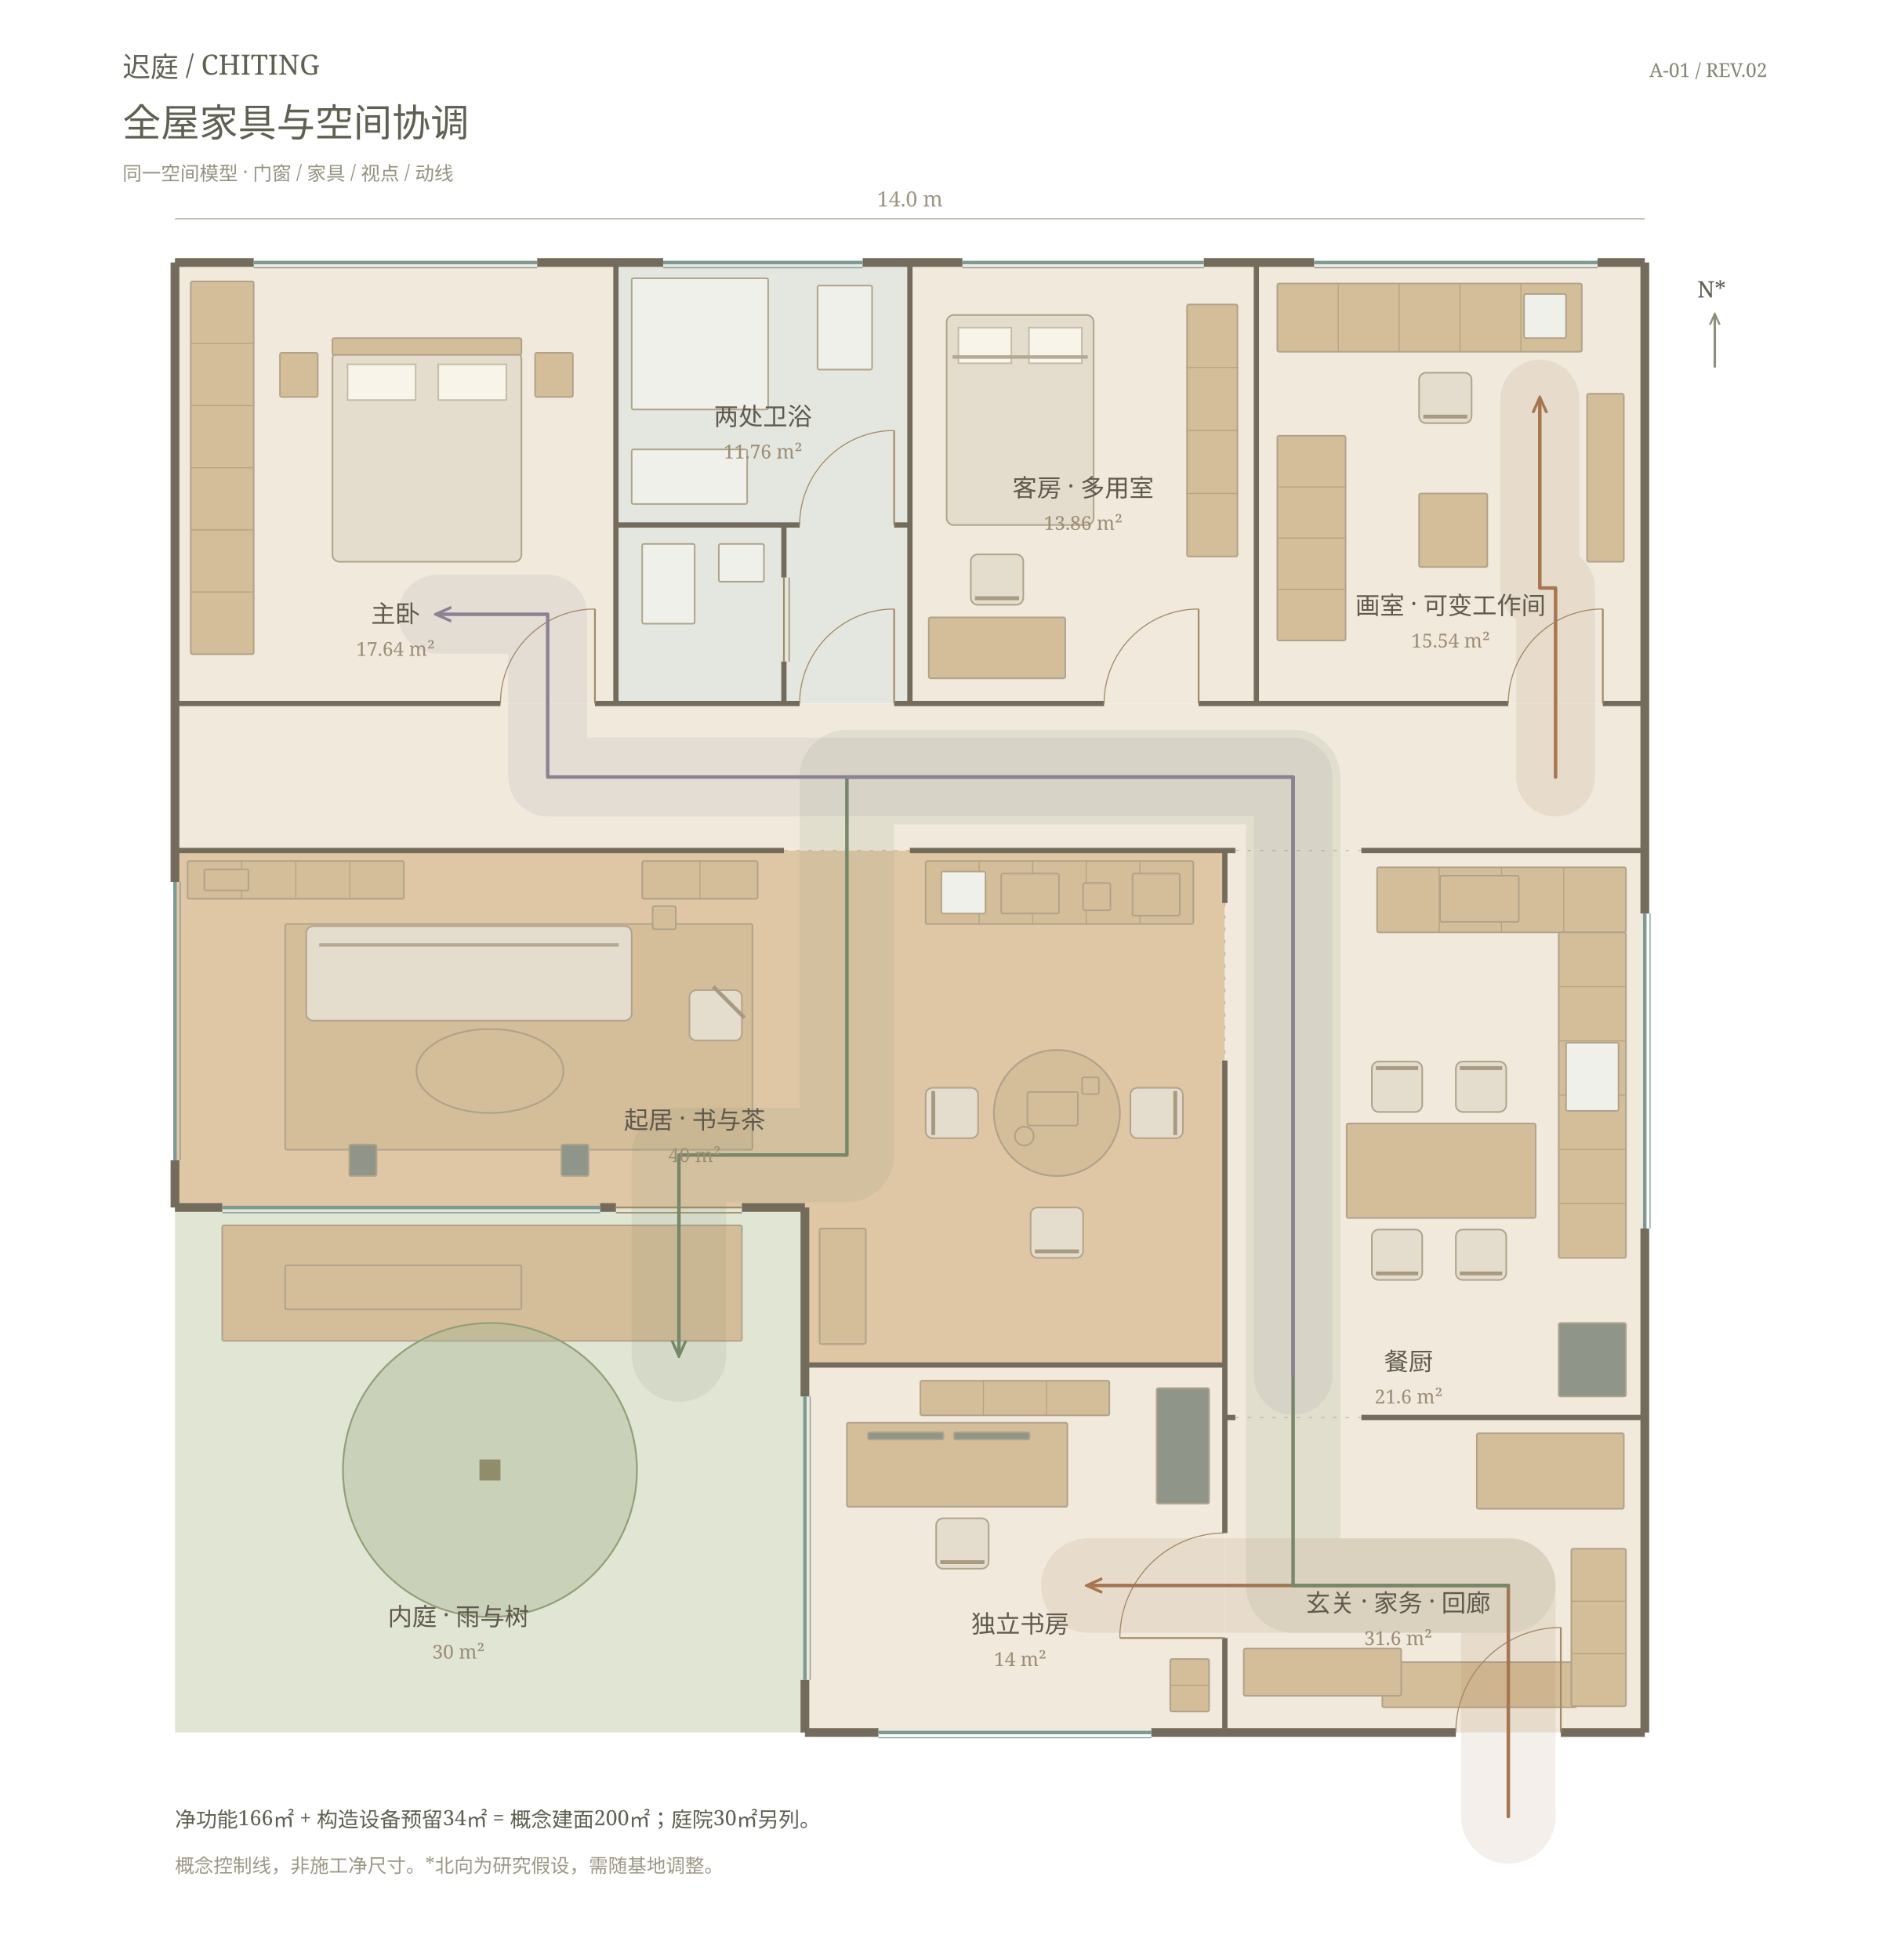
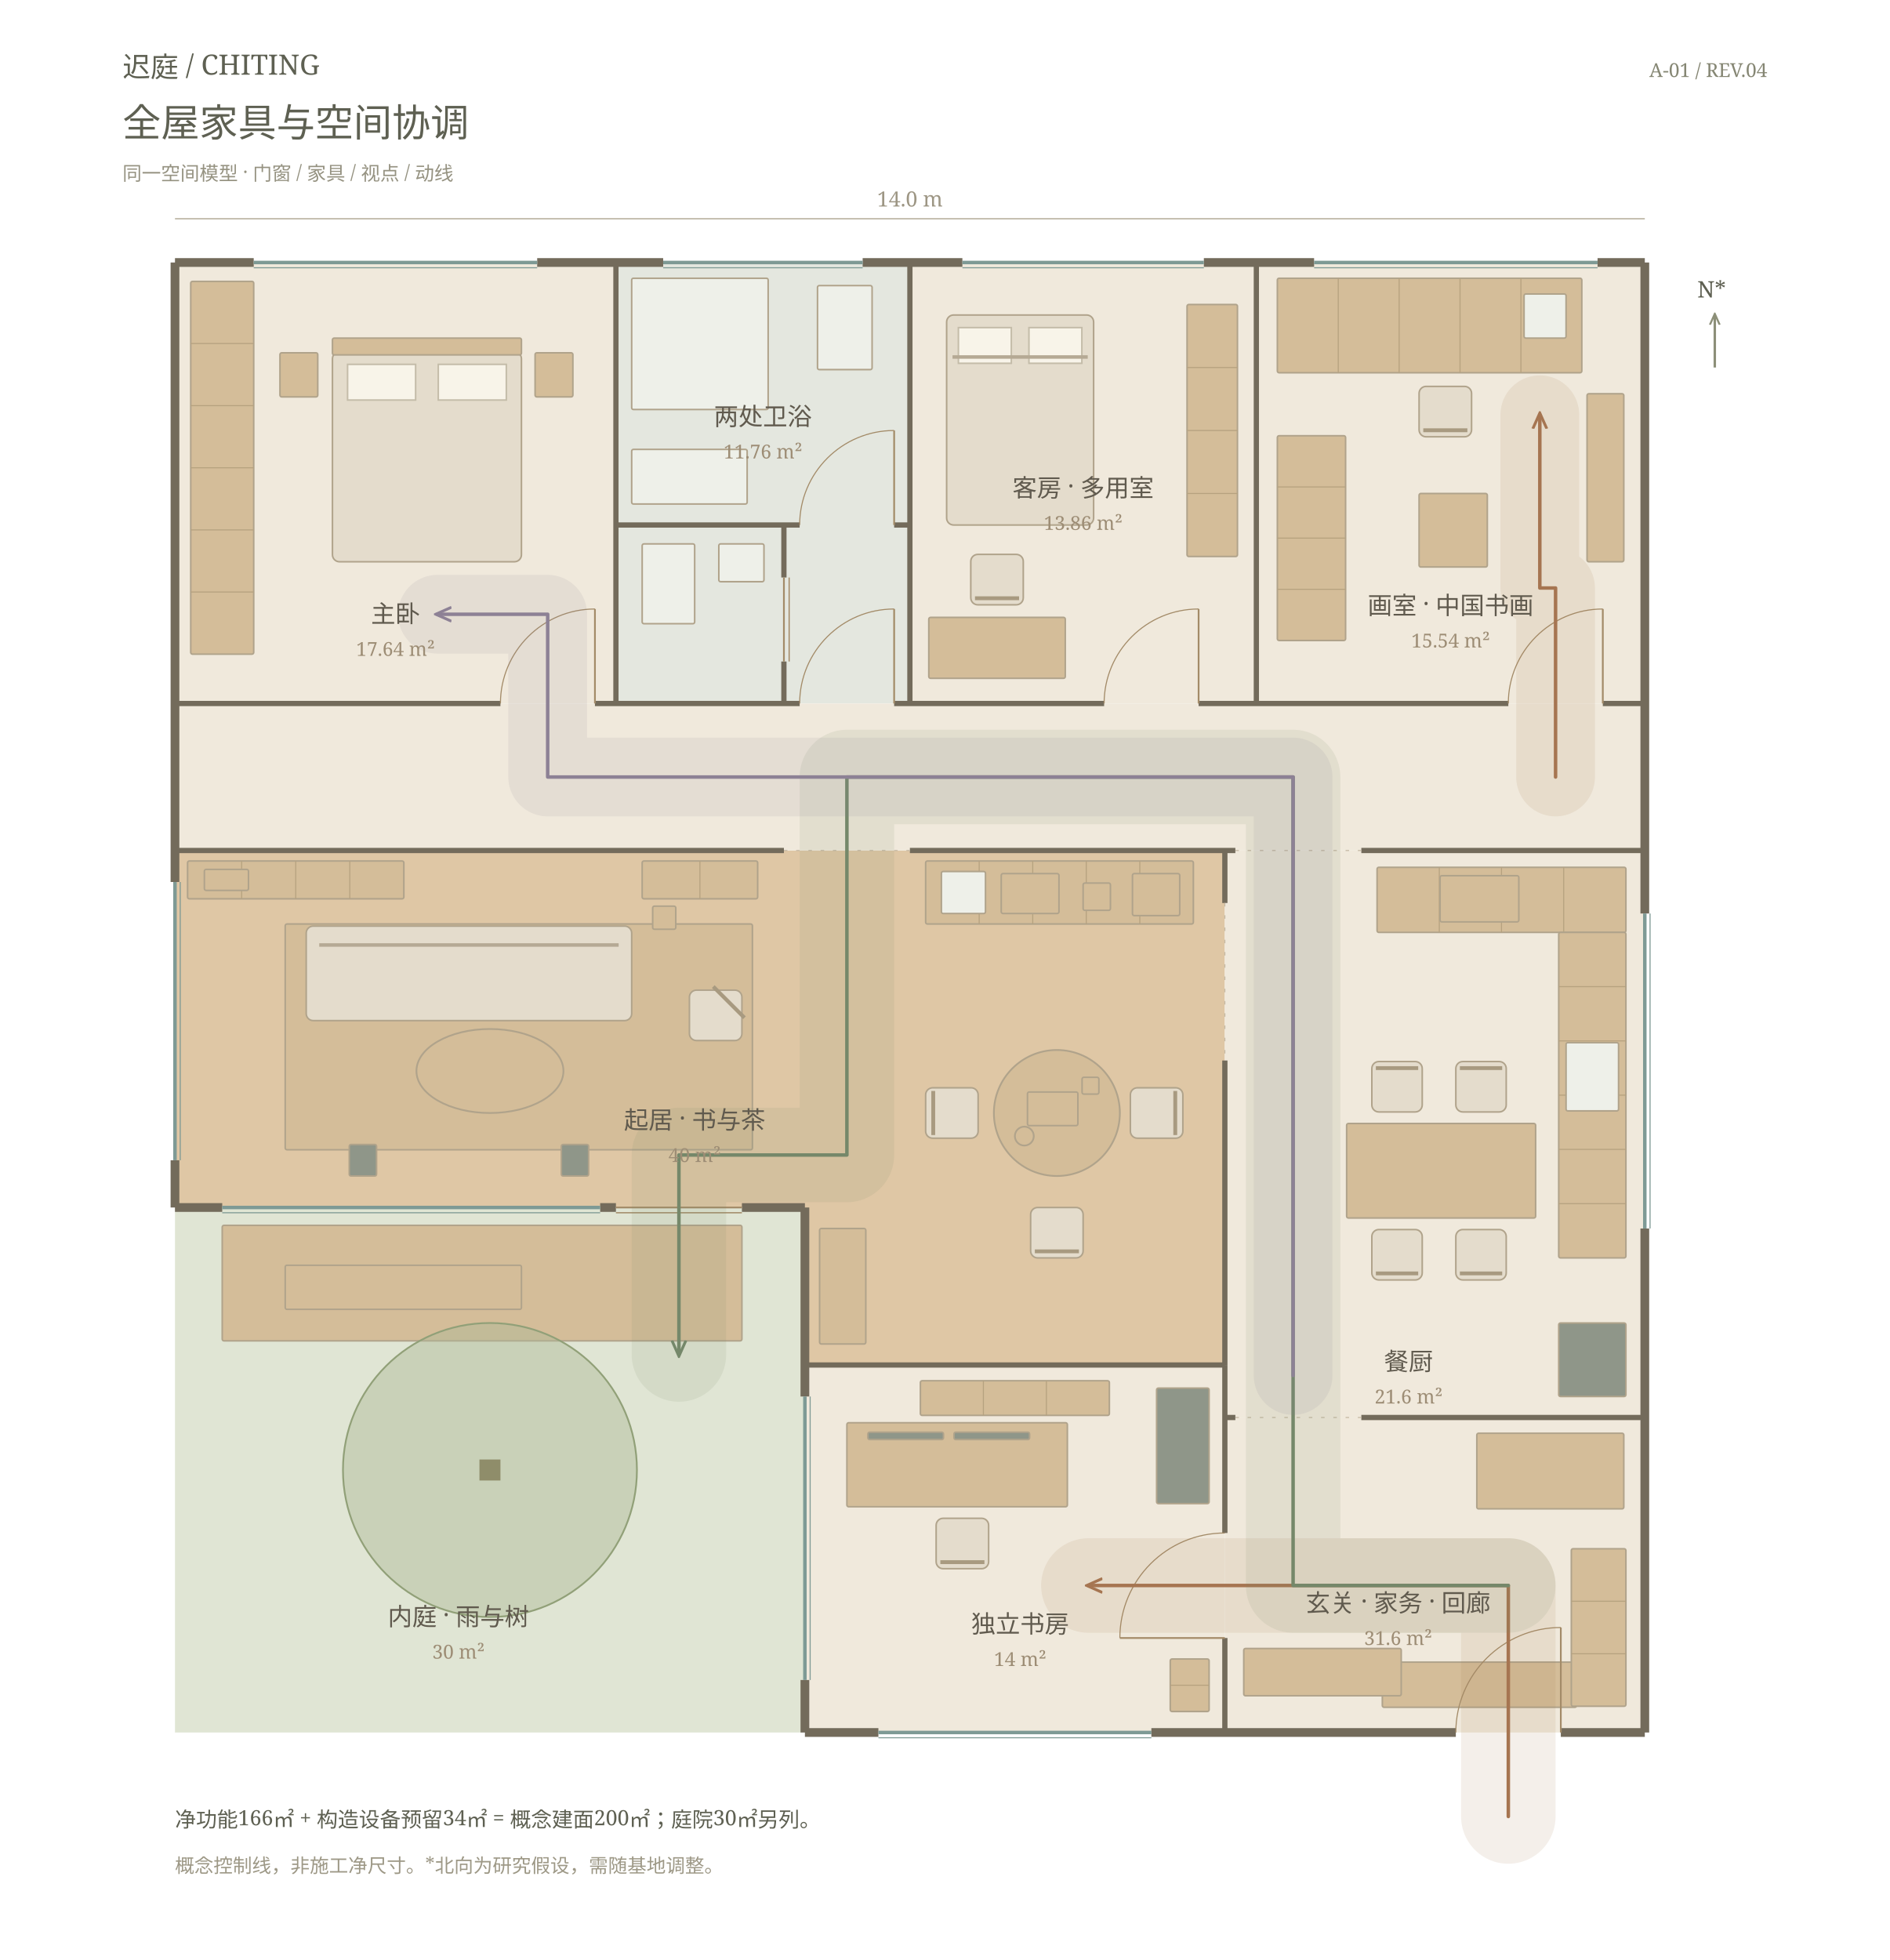
<svg xmlns="http://www.w3.org/2000/svg" viewBox="0 0 1080 1120" role="img" aria-label="迟庭 · 同模型全屋平面" style="display:block;width:100%;height:auto;background:#f8f5ee;font-family:Georgia,'Songti SC','Noto Serif SC',serif">
  <defs>
    <marker id="route-arrow" viewBox="0 0 10 10" refX="8" refY="5" markerWidth="5" markerHeight="5" orient="auto-start-reverse">
      <path d="M0 1L9 5L0 9" fill="none" stroke="context-stroke" stroke-width="1.6" />
    </marker>
  </defs>
  <text x="70" y="44" font-size="16" fill="#5e6052">迟庭  /  CHITING</text>
-   <text x="1010" y="44" font-size="11" fill="#858673" text-anchor="end">A-01 / REV.02</text>
+   <text x="1010" y="44" font-size="11" fill="#858673" text-anchor="end">A-01 / REV.04</text>
  <text x="70" y="78" font-size="22" fill="#5e6052">全屋家具与空间协调</text>
  <text x="70" y="103" font-size="11" fill="#959281">同一空间模型 · 门窗 / 家具 / 视点 / 动线</text>
  <g class="house-zone" data-id="living" role="button" tabindex="0" aria-pressed="true" aria-label="起居 · 书与茶">
    <path class="hp-zone-hit" d="M100 486 L700 486 L700 690 L100 690Z M460 690 L700 690 L700 780 L460 780Z" fill="#dfc7a5" stroke="transparent" stroke-width="3" />
  </g>
  <g class="house-zone" data-id="study" role="button" tabindex="0" aria-pressed="false" aria-label="独立书房">
    <path class="hp-zone-hit" d="M460 780 L700 780 L700 990 L460 990Z" fill="#f0e9dc" stroke="transparent" stroke-width="3" />
  </g>
  <g class="house-zone" data-id="bedroom" role="button" tabindex="0" aria-pressed="false" aria-label="主卧">
    <path class="hp-zone-hit" d="M100 150 L352 150 L352 402 L100 402Z" fill="#f0e9dc" stroke="transparent" stroke-width="3" />
  </g>
  <g class="house-zone" data-id="kitchen" role="button" tabindex="0" aria-pressed="false" aria-label="餐厨">
    <path class="hp-zone-hit" d="M700 486 L940 486 L940 810 L700 810Z" fill="#f0e9dc" stroke="transparent" stroke-width="3" />
  </g>
  <g class="house-zone" data-id="flex" role="button" tabindex="0" aria-pressed="false" aria-label="客房 · 多用室">
    <path class="hp-zone-hit" d="M520 150 L718 150 L718 402 L520 402Z" fill="#f0e9dc" stroke="transparent" stroke-width="3" />
  </g>
-   <g class="house-zone" data-id="reserve" role="button" tabindex="0" aria-pressed="false" aria-label="画室 · 可变工作间">
+   <g class="house-zone" data-id="reserve" role="button" tabindex="0" aria-pressed="false" aria-label="画室 · 中国书画">
    <path class="hp-zone-hit" d="M718 150 L940 150 L940 402 L718 402Z" fill="#f0e9dc" stroke="transparent" stroke-width="3" />
  </g>
  <g class="house-zone" data-id="bath" role="button" tabindex="0" aria-pressed="false" aria-label="两处卫浴">
    <path class="hp-zone-hit" d="M352 150 L520 150 L520 402 L352 402Z" fill="#e4e7df" stroke="transparent" stroke-width="3" />
  </g>
  <g class="house-zone" data-id="entry" role="button" tabindex="0" aria-pressed="false" aria-label="玄关 · 家务 · 回廊">
    <path class="hp-zone-hit" d="M100 402 L940 402 L940 486 L100 486Z M700 810 L940 810 L940 990 L700 990Z" fill="#f0e9dc" stroke="transparent" stroke-width="3" />
  </g>
  <g class="house-zone" data-id="garden" role="button" tabindex="0" aria-pressed="false" aria-label="内庭 · 雨与树">
    <path class="hp-zone-hit" d="M100 690 L460 690 L460 990 L100 990Z" fill="#e0e5d4" stroke="transparent" stroke-width="3" />
  </g>
  <g class="plan-furniture" data-furniture="F-L14" pointer-events="none">
    <rect x="163" y="528" width="267" height="129" fill="#d4bd99" stroke="#b0a38b" stroke-width=".9" rx="1" />
  </g>
  <g class="plan-furniture" data-furniture="F-E04" pointer-events="none">
    <rect x="790" y="949.8" width="111" height="25.8" fill="#d4bd99" stroke="#b0a38b" stroke-width=".9" rx="1" />
  </g>
  <g class="plan-furniture" data-furniture="F-G03" pointer-events="none">
    <rect x="127" y="700.2" width="297" height="66" fill="#d4bd99" stroke="#b0a38b" stroke-width=".9" rx="1" />
  </g>
  <g class="plan-furniture" data-furniture="F-L01" pointer-events="none">
    <rect x="175" y="529.2" width="186" height="54" fill="#e4dccc" stroke="#b0a38b" stroke-width=".9" rx="4" />
    <line x1="182.44" y1="540" x2="353.56" y2="540" stroke="#b5a994" stroke-width="2" />
  </g>
  <g class="plan-furniture" data-furniture="F-L02" pointer-events="none">
    <ellipse cx="280" cy="612" rx="42" ry="24" fill="#d4bd99" stroke="#b0a38b" />
  </g>
  <g class="plan-furniture" data-furniture="F-L03" pointer-events="none">
    <rect x="394" y="565.8" width="30" height="28.8" fill="#e4dccc" stroke="#b0a38b" stroke-width=".9" rx="4" />
    <g transform="rotate(45 409 580.2)">
      <line x1="396.4" y1="569.544" x2="421.6" y2="569.544" stroke="#a89a80" stroke-width="2.2" />
    </g>
  </g>
  <g class="plan-furniture" data-furniture="F-L04" pointer-events="none">
    <ellipse cx="604" cy="636" rx="36" ry="36" fill="#d4bd99" stroke="#b0a38b" />
  </g>
  <g class="plan-furniture" data-furniture="F-L05" pointer-events="none">
    <rect x="589" y="690" width="30" height="28.8" fill="#e4dccc" stroke="#b0a38b" stroke-width=".9" rx="4" />
    <g transform="rotate(180 604 704.4)">
      <line x1="591.4" y1="693.744" x2="616.6" y2="693.744" stroke="#a89a80" stroke-width="2.2" />
    </g>
  </g>
  <g class="plan-furniture" data-furniture="F-L06" pointer-events="none">
    <rect x="529" y="621.6" width="30" height="28.8" fill="#e4dccc" stroke="#b0a38b" stroke-width=".9" rx="4" />
    <g transform="rotate(270 544 636)">
      <line x1="531.4" y1="625.344" x2="556.6" y2="625.344" stroke="#a89a80" stroke-width="2.2" />
    </g>
  </g>
  <g class="plan-furniture" data-furniture="F-L07" pointer-events="none">
    <rect x="646" y="621.6" width="30" height="28.8" fill="#e4dccc" stroke="#b0a38b" stroke-width=".9" rx="4" />
    <g transform="rotate(90 661 636)">
      <line x1="648.4" y1="625.344" x2="673.6" y2="625.344" stroke="#a89a80" stroke-width="2.2" />
    </g>
  </g>
  <g class="plan-furniture" data-furniture="F-L08" pointer-events="none">
    <rect x="107.2" y="492" width="123.6" height="21.6" fill="#d4bd99" stroke="#b0a38b" stroke-width=".9" rx="1" />
    <line x1="138.1" y1="492" x2="138.1" y2="513.6" stroke="#b6a27f" stroke-width="0.6" />
    <line x1="169" y1="492" x2="169" y2="513.6" stroke="#b6a27f" stroke-width="0.6" />
    <line x1="199.9" y1="492" x2="199.9" y2="513.6" stroke="#b6a27f" stroke-width="0.6" />
  </g>
  <g class="plan-furniture" data-furniture="F-L09" pointer-events="none">
    <rect x="367" y="492" width="66" height="21.6" fill="#d4bd99" stroke="#b0a38b" stroke-width=".9" rx="1" />
    <line x1="400" y1="492" x2="400" y2="513.6" stroke="#b6a27f" stroke-width="0.6" />
  </g>
  <g class="plan-furniture" data-furniture="F-L10" pointer-events="none">
    <rect x="529" y="492" width="153" height="36" fill="#d4bd99" stroke="#b0a38b" stroke-width=".9" rx="1" />
    <line x1="559.6" y1="492" x2="559.6" y2="528" stroke="#b6a27f" stroke-width="0.6" />
    <line x1="590.2" y1="492" x2="590.2" y2="528" stroke="#b6a27f" stroke-width="0.6" />
    <line x1="620.8" y1="492" x2="620.8" y2="528" stroke="#b6a27f" stroke-width="0.6" />
    <line x1="651.4" y1="492" x2="651.4" y2="528" stroke="#b6a27f" stroke-width="0.6" />
  </g>
  <g class="plan-furniture" data-furniture="F-L11" pointer-events="none">
    <rect x="199.6" y="654" width="15.6" height="18" fill="#8f9689" stroke="#b0a38b" stroke-width=".9" rx="1" />
  </g>
  <g class="plan-furniture" data-furniture="F-L12" pointer-events="none">
    <rect x="320.8" y="654" width="15.6" height="18" fill="#8f9689" stroke="#b0a38b" stroke-width=".9" rx="1" />
  </g>
  <g class="plan-furniture" data-furniture="F-L13" pointer-events="none">
    <rect x="468.4" y="702" width="26.4" height="66" fill="#d4bd99" stroke="#b0a38b" stroke-width=".9" rx="1" />
  </g>
  <g class="plan-furniture" data-furniture="F-L15" pointer-events="none">
    <rect x="538" y="498" width="25.2" height="24" fill="#eef0e9" stroke="#b0a38b" stroke-width=".9" rx="1" />
  </g>
  <g class="plan-furniture" data-furniture="F-L16" pointer-events="none">
    <rect x="572.2" y="499.2" width="33" height="22.8" fill="#d4bd99" stroke="#b0a38b" stroke-width=".9" rx="1" />
  </g>
  <g class="plan-furniture" data-furniture="F-L17" pointer-events="none">
    <rect x="619" y="504.6" width="15.6" height="15.6" fill="#d4bd99" stroke="#b0a38b" stroke-width=".9" rx="1" />
  </g>
  <g class="plan-furniture" data-furniture="F-L18" pointer-events="none">
    <rect x="647.2" y="499.2" width="27" height="24" fill="#d4bd99" stroke="#b0a38b" stroke-width=".9" rx="1" />
  </g>
  <g class="plan-furniture" data-furniture="F-L19" pointer-events="none">
    <rect x="373" y="517.8" width="13.2" height="13.2" fill="#d4bd99" stroke="#b0a38b" stroke-width=".9" rx="1" />
  </g>
  <g class="plan-furniture" data-furniture="F-L20" pointer-events="none">
    <rect x="116.8" y="496.8" width="25.2" height="12" fill="#d4bd99" stroke="#b0a38b" stroke-width=".9" rx="1" />
  </g>
  <g class="plan-furniture" data-furniture="F-L21" pointer-events="none">
    <rect x="587.2" y="624" width="28.8" height="19.2" fill="#d4bd99" stroke="#b0a38b" stroke-width=".9" rx="1" />
  </g>
  <g class="plan-furniture" data-furniture="F-L22" pointer-events="none">
    <rect x="618.4" y="615.6" width="9.6" height="9.6" fill="#d4bd99" stroke="#b0a38b" stroke-width=".9" rx="1" />
  </g>
  <g class="plan-furniture" data-furniture="F-L23" pointer-events="none">
    <ellipse cx="585.4" cy="649.2" rx="5.4" ry="5.4" fill="#d4bd99" stroke="#b0a38b" />
  </g>
  <g class="plan-furniture" data-furniture="F-S01" pointer-events="none">
    <rect x="484" y="813" width="126" height="48" fill="#d4bd99" stroke="#b0a38b" stroke-width=".9" rx="1" />
  </g>
  <g class="plan-furniture" data-furniture="F-S02" pointer-events="none">
    <rect x="535" y="867.6" width="30" height="28.8" fill="#e4dccc" stroke="#b0a38b" stroke-width=".9" rx="4" />
    <g transform="rotate(180 550 882)">
      <line x1="537.4" y1="871.344" x2="562.6" y2="871.344" stroke="#a89a80" stroke-width="2.2" />
    </g>
  </g>
  <g class="plan-furniture" data-furniture="F-S03" pointer-events="none">
    <rect x="526" y="789" width="108" height="19.8" fill="#d4bd99" stroke="#b0a38b" stroke-width=".9" rx="1" />
    <line x1="562" y1="789" x2="562" y2="808.8" stroke="#b6a27f" stroke-width="0.6" />
    <line x1="598" y1="789" x2="598" y2="808.8" stroke="#b6a27f" stroke-width="0.6" />
  </g>
  <g class="plan-furniture" data-furniture="F-S04" pointer-events="none">
    <rect x="661" y="793.2" width="30" height="66" fill="#8f9689" stroke="#b0a38b" stroke-width=".9" rx="1" />
  </g>
  <g class="plan-furniture" data-furniture="F-S05" pointer-events="none">
    <rect x="668.8" y="948" width="22.2" height="30" fill="#d4bd99" stroke="#b0a38b" stroke-width=".9" rx="1" />
    <line x1="668.8" y1="963" x2="691" y2="963" stroke="#b6a27f" stroke-width="0.6" />
  </g>
  <g class="plan-furniture" data-furniture="F-S06" pointer-events="none">
    <rect x="496" y="818.4" width="43.2" height="4.2" fill="#8f9689" stroke="#b0a38b" stroke-width=".9" rx="1" />
  </g>
  <g class="plan-furniture" data-furniture="F-S07" pointer-events="none">
    <rect x="545.2" y="818.4" width="43.2" height="4.2" fill="#8f9689" stroke="#b0a38b" stroke-width=".9" rx="1" />
  </g>
  <g class="plan-furniture" data-furniture="F-B01" pointer-events="none">
    <rect x="190" y="201" width="108" height="120" fill="#e4dccc" stroke="#b0a38b" stroke-width=".9" rx="4" />
    <rect x="198.64" y="208.2" width="38.88" height="20.4" fill="#f8f4e9" stroke="#c4bca9" stroke-width=".9" />
    <rect x="250.48" y="208.2" width="38.88" height="20.4" fill="#f8f4e9" stroke="#c4bca9" stroke-width=".9" />
  </g>
  <g class="plan-furniture" data-furniture="F-B02" pointer-events="none">
    <rect x="190" y="193.2" width="108" height="9.6" fill="#d4bd99" stroke="#b0a38b" stroke-width=".9" rx="1" />
  </g>
  <g class="plan-furniture" data-furniture="F-B03" pointer-events="none">
    <rect x="109" y="160.8" width="36" height="213" fill="#d4bd99" stroke="#b0a38b" stroke-width=".9" rx="1" />
    <line x1="109" y1="196.3" x2="145" y2="196.3" stroke="#b6a27f" stroke-width="0.6" />
    <line x1="109" y1="231.8" x2="145" y2="231.8" stroke="#b6a27f" stroke-width="0.6" />
    <line x1="109" y1="267.3" x2="145" y2="267.3" stroke="#b6a27f" stroke-width="0.6" />
    <line x1="109" y1="302.8" x2="145" y2="302.8" stroke="#b6a27f" stroke-width="0.6" />
    <line x1="109" y1="338.3" x2="145" y2="338.3" stroke="#b6a27f" stroke-width="0.6" />
  </g>
  <g class="plan-furniture" data-furniture="F-B04" pointer-events="none">
    <rect x="160" y="201.6" width="21.6" height="25.2" fill="#d4bd99" stroke="#b0a38b" stroke-width=".9" rx="1" />
  </g>
  <g class="plan-furniture" data-furniture="F-B05" pointer-events="none">
    <rect x="305.8" y="201.6" width="21.6" height="25.2" fill="#d4bd99" stroke="#b0a38b" stroke-width=".9" rx="1" />
  </g>
  <g class="plan-furniture" data-furniture="F-K01" pointer-events="none">
    <rect x="787" y="495.6" width="142.2" height="37.2" fill="#d4bd99" stroke="#b0a38b" stroke-width=".9" rx="1" />
    <line x1="822.55" y1="495.6" x2="822.55" y2="532.8" stroke="#b6a27f" stroke-width="0.6" />
    <line x1="858.1" y1="495.6" x2="858.1" y2="532.8" stroke="#b6a27f" stroke-width="0.6" />
    <line x1="893.65" y1="495.6" x2="893.65" y2="532.8" stroke="#b6a27f" stroke-width="0.6" />
  </g>
  <g class="plan-furniture" data-furniture="F-K02" pointer-events="none">
    <rect x="890.8" y="532.8" width="38.4" height="186" fill="#d4bd99" stroke="#b0a38b" stroke-width=".9" rx="1" />
    <line x1="890.8" y1="563.8" x2="929.2" y2="563.8" stroke="#b6a27f" stroke-width="0.6" />
    <line x1="890.8" y1="594.8" x2="929.2" y2="594.8" stroke="#b6a27f" stroke-width="0.6" />
    <line x1="890.8" y1="625.8" x2="929.2" y2="625.8" stroke="#b6a27f" stroke-width="0.6" />
    <line x1="890.8" y1="656.8" x2="929.2" y2="656.8" stroke="#b6a27f" stroke-width="0.6" />
    <line x1="890.8" y1="687.8" x2="929.2" y2="687.8" stroke="#b6a27f" stroke-width="0.6" />
  </g>
  <g class="plan-furniture" data-furniture="F-K03" pointer-events="none">
    <rect x="890.8" y="756" width="38.4" height="42" fill="#8f9689" stroke="#b0a38b" stroke-width=".9" rx="1" />
  </g>
  <g class="plan-furniture" data-furniture="F-K04" pointer-events="none">
    <rect x="769.6" y="642" width="108" height="54" fill="#d4bd99" stroke="#b0a38b" stroke-width=".9" rx="1" />
  </g>
  <g class="plan-furniture" data-furniture="F-K05" pointer-events="none">
    <rect x="784" y="606.6" width="28.8" height="28.8" fill="#e4dccc" stroke="#b0a38b" stroke-width=".9" rx="4" />
    <g transform="rotate(0 798.4 621)">
      <line x1="786.304" y1="610.344" x2="810.496" y2="610.344" stroke="#a89a80" stroke-width="2.2" />
    </g>
  </g>
  <g class="plan-furniture" data-furniture="F-K06" pointer-events="none">
    <rect x="832" y="606.6" width="28.8" height="28.8" fill="#e4dccc" stroke="#b0a38b" stroke-width=".9" rx="4" />
    <g transform="rotate(0 846.4 621)">
      <line x1="834.304" y1="610.344" x2="858.496" y2="610.344" stroke="#a89a80" stroke-width="2.2" />
    </g>
  </g>
  <g class="plan-furniture" data-furniture="F-K07" pointer-events="none">
    <rect x="784" y="702.6" width="28.8" height="28.8" fill="#e4dccc" stroke="#b0a38b" stroke-width=".9" rx="4" />
    <g transform="rotate(180 798.4 717)">
      <line x1="786.304" y1="706.344" x2="810.496" y2="706.344" stroke="#a89a80" stroke-width="2.2" />
    </g>
  </g>
  <g class="plan-furniture" data-furniture="F-K08" pointer-events="none">
    <rect x="832" y="702.6" width="28.8" height="28.8" fill="#e4dccc" stroke="#b0a38b" stroke-width=".9" rx="4" />
    <g transform="rotate(180 846.4 717)">
      <line x1="834.304" y1="706.344" x2="858.496" y2="706.344" stroke="#a89a80" stroke-width="2.2" />
    </g>
  </g>
  <g class="plan-furniture" data-furniture="F-K09" pointer-events="none">
    <rect x="823" y="500.4" width="45" height="26.4" fill="#d4bd99" stroke="#b0a38b" stroke-width=".9" rx="1" />
  </g>
  <g class="plan-furniture" data-furniture="F-K10" pointer-events="none">
    <rect x="895" y="595.8" width="30" height="39" fill="#eef0e9" stroke="#b0a38b" stroke-width=".9" rx="1" />
  </g>
  <g class="plan-furniture" data-furniture="F-F01" pointer-events="none">
    <rect x="541" y="180" width="84" height="120" fill="#e4dccc" stroke="#b0a38b" stroke-width=".9" rx="4" />
    <rect x="547.72" y="187.2" width="30.24" height="20.4" fill="#f8f4e9" stroke="#c4bca9" stroke-width=".9" />
    <rect x="588.04" y="187.2" width="30.24" height="20.4" fill="#f8f4e9" stroke="#c4bca9" stroke-width=".9" />
    <line x1="544.36" y1="204" x2="621.64" y2="204" stroke="#b5a994" stroke-width="2" />
  </g>
  <g class="plan-furniture" data-furniture="F-F02" pointer-events="none">
    <rect x="678.4" y="174" width="28.8" height="144" fill="#d4bd99" stroke="#b0a38b" stroke-width=".9" rx="1" />
    <line x1="678.4" y1="210" x2="707.2" y2="210" stroke="#b6a27f" stroke-width="0.6" />
    <line x1="678.4" y1="246" x2="707.2" y2="246" stroke="#b6a27f" stroke-width="0.6" />
    <line x1="678.4" y1="282" x2="707.2" y2="282" stroke="#b6a27f" stroke-width="0.6" />
  </g>
  <g class="plan-furniture" data-furniture="F-F03" pointer-events="none">
    <rect x="530.8" y="352.8" width="78" height="34.8" fill="#d4bd99" stroke="#b0a38b" stroke-width=".9" rx="1" />
  </g>
  <g class="plan-furniture" data-furniture="F-F04" pointer-events="none">
    <rect x="554.8" y="316.8" width="30" height="28.8" fill="#e4dccc" stroke="#b0a38b" stroke-width=".9" rx="4" />
    <g transform="rotate(180 569.8 331.2)">
      <line x1="557.2" y1="320.544" x2="582.4" y2="320.544" stroke="#a89a80" stroke-width="2.2" />
    </g>
  </g>
  <g class="plan-furniture" data-furniture="F-R01" pointer-events="none">
-     <rect x="730" y="162" width="174" height="39" fill="#d4bd99" stroke="#b0a38b" stroke-width=".9" rx="1" />
-     <line x1="764.8" y1="162" x2="764.8" y2="201" stroke="#b6a27f" stroke-width="0.6" />
-     <line x1="799.6" y1="162" x2="799.6" y2="201" stroke="#b6a27f" stroke-width="0.6" />
-     <line x1="834.4" y1="162" x2="834.4" y2="201" stroke="#b6a27f" stroke-width="0.6" />
-     <line x1="869.2" y1="162" x2="869.2" y2="201" stroke="#b6a27f" stroke-width="0.6" />
+     <rect x="730" y="159" width="174" height="54" fill="#d4bd99" stroke="#b0a38b" stroke-width=".9" rx="1" />
+     <line x1="764.8" y1="159" x2="764.8" y2="213" stroke="#b6a27f" stroke-width="0.6" />
+     <line x1="799.6" y1="159" x2="799.6" y2="213" stroke="#b6a27f" stroke-width="0.6" />
+     <line x1="834.4" y1="159" x2="834.4" y2="213" stroke="#b6a27f" stroke-width="0.6" />
+     <line x1="869.2" y1="159" x2="869.2" y2="213" stroke="#b6a27f" stroke-width="0.6" />
  </g>
  <g class="plan-furniture" data-furniture="F-R02" pointer-events="none">
    <rect x="730" y="249" width="39" height="117" fill="#d4bd99" stroke="#b0a38b" stroke-width=".9" rx="1" />
    <line x1="730" y1="278.25" x2="769" y2="278.25" stroke="#b6a27f" stroke-width="0.6" />
    <line x1="730" y1="307.5" x2="769" y2="307.5" stroke="#b6a27f" stroke-width="0.6" />
    <line x1="730" y1="336.75" x2="769" y2="336.75" stroke="#b6a27f" stroke-width="0.6" />
  </g>
  <g class="plan-furniture" data-furniture="F-R03" pointer-events="none">
-     <rect x="811" y="213" width="30" height="28.8" fill="#e4dccc" stroke="#b0a38b" stroke-width=".9" rx="4" />
-     <g transform="rotate(180 826 227.4)">
-       <line x1="813.4" y1="216.744" x2="838.6" y2="216.744" stroke="#a89a80" stroke-width="2.2" />
+     <rect x="811" y="220.8" width="30" height="28.8" fill="#e4dccc" stroke="#b0a38b" stroke-width=".9" rx="4" />
+     <g transform="rotate(180 826 235.2)">
+       <line x1="813.4" y1="224.544" x2="838.6" y2="224.544" stroke="#a89a80" stroke-width="2.2" />
    </g>
  </g>
  <g class="plan-furniture" data-furniture="F-R04" pointer-events="none">
    <rect x="811" y="282" width="39" height="42" fill="#d4bd99" stroke="#b0a38b" stroke-width=".9" rx="1" />
  </g>
  <g class="plan-furniture" data-furniture="F-R05" pointer-events="none">
    <rect x="907" y="225" width="21" height="96" fill="#d4bd99" stroke="#b0a38b" stroke-width=".9" rx="1" />
  </g>
  <g class="plan-furniture" data-furniture="F-R06" pointer-events="none">
    <rect x="871" y="168" width="24" height="25.2" fill="#eef0e9" stroke="#b0a38b" stroke-width=".9" rx="1" />
  </g>
  <g class="plan-furniture" data-furniture="F-W01" pointer-events="none">
    <rect x="361" y="159" width="78" height="75" fill="#eef0e9" stroke="#b0a38b" stroke-width=".9" rx="1" />
  </g>
  <g class="plan-furniture" data-furniture="F-W02" pointer-events="none">
    <rect x="361" y="256.8" width="66" height="31.2" fill="#eef0e9" stroke="#b0a38b" stroke-width=".9" rx="1" />
  </g>
  <g class="plan-furniture" data-furniture="F-W03" pointer-events="none">
    <rect x="467.2" y="163.2" width="31.2" height="48" fill="#eef0e9" stroke="#b0a38b" stroke-width=".9" rx="1" />
  </g>
  <g class="plan-furniture" data-furniture="F-W04" pointer-events="none">
    <rect x="367" y="310.8" width="30" height="45.6" fill="#eef0e9" stroke="#b0a38b" stroke-width=".9" rx="1" />
  </g>
  <g class="plan-furniture" data-furniture="F-W05" pointer-events="none">
    <rect x="410.8" y="310.8" width="25.8" height="21.6" fill="#eef0e9" stroke="#b0a38b" stroke-width=".9" rx="1" />
  </g>
  <g class="plan-furniture" data-furniture="F-E01" pointer-events="none">
    <rect x="844" y="819" width="84" height="43.2" fill="#d4bd99" stroke="#b0a38b" stroke-width=".9" rx="1" />
  </g>
  <g class="plan-furniture" data-furniture="F-E02" pointer-events="none">
    <rect x="898" y="885" width="31.2" height="90" fill="#d4bd99" stroke="#b0a38b" stroke-width=".9" rx="1" />
    <line x1="898" y1="915" x2="929.2" y2="915" stroke="#b6a27f" stroke-width="0.6" />
    <line x1="898" y1="945" x2="929.2" y2="945" stroke="#b6a27f" stroke-width="0.6" />
  </g>
  <g class="plan-furniture" data-furniture="F-E03" pointer-events="none">
    <rect x="710.8" y="942" width="90" height="27" fill="#d4bd99" stroke="#b0a38b" stroke-width=".9" rx="1" />
  </g>
  <g class="plan-furniture" data-furniture="F-G01" pointer-events="none">
    <rect x="163" y="723" width="135" height="25.2" fill="#d4bd99" stroke="#b0a38b" stroke-width=".9" rx="1" />
  </g>
  <g class="plan-furniture" data-furniture="F-G02" pointer-events="none">
    <ellipse data-canopy="F-G02" cx="280" cy="840" rx="84" ry="84" fill="#adb998" fill-opacity=".45" stroke="#91a078" />
    <rect x="274" y="834" width="12" height="12" fill="#8f8d6a" stroke="none" stroke-width=".9" />
  </g>
  <line x1="100" y1="150" x2="145" y2="150" stroke="#736b5b" stroke-width="5" />
  <line x1="307" y1="150" x2="379" y2="150" stroke="#736b5b" stroke-width="5" />
  <line x1="493" y1="150" x2="550" y2="150" stroke="#736b5b" stroke-width="5" />
  <line x1="688" y1="150" x2="751" y2="150" stroke="#736b5b" stroke-width="5" />
  <line x1="913" y1="150" x2="940" y2="150" stroke="#736b5b" stroke-width="5" />
  <line x1="100" y1="150" x2="100" y2="504" stroke="#736b5b" stroke-width="5" />
  <line x1="100" y1="663" x2="100" y2="690" stroke="#736b5b" stroke-width="5" />
  <line x1="100" y1="690" x2="127" y2="690" stroke="#736b5b" stroke-width="5" />
  <line x1="343" y1="690" x2="352" y2="690" stroke="#736b5b" stroke-width="5" />
  <line x1="424" y1="690" x2="460" y2="690" stroke="#736b5b" stroke-width="5" />
  <line x1="460" y1="690" x2="460" y2="798" stroke="#736b5b" stroke-width="5" />
  <line x1="460" y1="960" x2="460" y2="990" stroke="#736b5b" stroke-width="5" />
  <line x1="460" y1="990" x2="502" y2="990" stroke="#736b5b" stroke-width="5" />
  <line x1="658" y1="990" x2="832" y2="990" stroke="#736b5b" stroke-width="5" />
  <line x1="892" y1="990" x2="940" y2="990" stroke="#736b5b" stroke-width="5" />
  <line x1="940" y1="150" x2="940" y2="522" stroke="#736b5b" stroke-width="5" />
  <line x1="940" y1="702" x2="940" y2="990" stroke="#736b5b" stroke-width="5" />
  <line x1="352" y1="150" x2="352" y2="402" stroke="#736b5b" stroke-width="3" />
  <line x1="520" y1="150" x2="520" y2="402" stroke="#736b5b" stroke-width="3" />
  <line x1="718" y1="150" x2="718" y2="402" stroke="#736b5b" stroke-width="3" />
  <line x1="100" y1="402" x2="286" y2="402" stroke="#736b5b" stroke-width="3" />
  <line x1="340" y1="402" x2="457" y2="402" stroke="#736b5b" stroke-width="3" />
  <line x1="511" y1="402" x2="631" y2="402" stroke="#736b5b" stroke-width="3" />
  <line x1="685" y1="402" x2="862" y2="402" stroke="#736b5b" stroke-width="3" />
  <line x1="916" y1="402" x2="940" y2="402" stroke="#736b5b" stroke-width="3" />
  <line x1="100" y1="486" x2="448" y2="486" stroke="#736b5b" stroke-width="3" />
  <line x1="520" y1="486" x2="706" y2="486" stroke="#736b5b" stroke-width="3" />
  <line x1="778" y1="486" x2="940" y2="486" stroke="#736b5b" stroke-width="3" />
  <line x1="352" y1="300" x2="457" y2="300" stroke="#736b5b" stroke-width="3" />
  <line x1="511" y1="300" x2="520" y2="300" stroke="#736b5b" stroke-width="3" />
  <line x1="448" y1="300" x2="448" y2="330" stroke="#736b5b" stroke-width="3" />
  <line x1="448" y1="378" x2="448" y2="402" stroke="#736b5b" stroke-width="3" />
  <line x1="460" y1="780" x2="700" y2="780" stroke="#736b5b" stroke-width="3" />
  <line x1="700" y1="486" x2="700" y2="516" stroke="#736b5b" stroke-width="3" />
  <line x1="700" y1="606" x2="700" y2="780" stroke="#736b5b" stroke-width="3" />
  <line x1="700" y1="780" x2="700" y2="876" stroke="#736b5b" stroke-width="3" />
  <line x1="700" y1="936" x2="700" y2="990" stroke="#736b5b" stroke-width="3" />
  <line x1="700" y1="810" x2="706" y2="810" stroke="#736b5b" stroke-width="3" />
  <line x1="778" y1="810" x2="940" y2="810" stroke="#736b5b" stroke-width="3" />
  <line x1="892" y1="990" x2="892" y2="930" stroke="#a38b68" stroke-width="1" />
  <path data-door="D01" d="M832 990 A60 60 0 0 1 892 930" fill="none" stroke="#a38b68" stroke-width=".6" />
  <line x1="700" y1="936" x2="640" y2="936" stroke="#a38b68" stroke-width="1" />
  <path data-door="D02" d="M700 876 A60 60 0 0 0 640 936" fill="none" stroke="#a38b68" stroke-width=".6" />
  <line x1="340" y1="402" x2="340" y2="348" stroke="#a38b68" stroke-width="1" />
  <path data-door="D03" d="M286 402 A54 54 0 0 1 340 348" fill="none" stroke="#a38b68" stroke-width=".6" />
  <line x1="511" y1="402" x2="511" y2="348" stroke="#a38b68" stroke-width="1" />
  <path data-door="D04" d="M457 402 A54 54 0 0 1 511 348" fill="none" stroke="#a38b68" stroke-width=".6" />
  <line x1="685" y1="402" x2="685" y2="348" stroke="#a38b68" stroke-width="1" />
  <path data-door="D05" d="M631 402 A54 54 0 0 1 685 348" fill="none" stroke="#a38b68" stroke-width=".6" />
  <line x1="916" y1="402" x2="916" y2="348" stroke="#a38b68" stroke-width="1" />
  <path data-door="D06" d="M862 402 A54 54 0 0 1 916 348" fill="none" stroke="#a38b68" stroke-width=".6" />
  <line x1="511" y1="300" x2="511" y2="246" stroke="#a38b68" stroke-width="1" />
  <path data-door="D07" d="M457 300 A54 54 0 0 1 511 246" fill="none" stroke="#a38b68" stroke-width=".6" />
  <line x1="448" y1="330" x2="448" y2="378" stroke="#a38b68" stroke-width="1" />
  <line x1="451" y1="330" x2="451" y2="378" stroke="#a38b68" stroke-width="0.7" />
  <line x1="352" y1="690" x2="424" y2="690" stroke="#a38b68" stroke-width="1" />
  <line x1="352" y1="693" x2="424" y2="693" stroke="#a38b68" stroke-width="0.7" />
  <line x1="448" y1="486" x2="520" y2="486" stroke="#c5b9a4" stroke-width="0.6" stroke-dasharray="2 5" />
  <line x1="706" y1="486" x2="778" y2="486" stroke="#c5b9a4" stroke-width="0.6" stroke-dasharray="2 5" />
  <line x1="700" y1="516" x2="700" y2="606" stroke="#c5b9a4" stroke-width="0.6" stroke-dasharray="2 5" />
  <line x1="706" y1="810" x2="778" y2="810" stroke="#c5b9a4" stroke-width="0.6" stroke-dasharray="2 5" />
  <line x1="145" y1="150" x2="307" y2="150" stroke="#7e9a95" stroke-width="2" />
  <line x1="145" y1="153" x2="307" y2="153" stroke="#7e9a95" stroke-width="0.6" />
  <line x1="379" y1="150" x2="493" y2="150" stroke="#7e9a95" stroke-width="2" />
  <line x1="379" y1="153" x2="493" y2="153" stroke="#7e9a95" stroke-width="0.6" />
  <line x1="550" y1="150" x2="688" y2="150" stroke="#7e9a95" stroke-width="2" />
  <line x1="550" y1="153" x2="688" y2="153" stroke="#7e9a95" stroke-width="0.6" />
  <line x1="751" y1="150" x2="913" y2="150" stroke="#7e9a95" stroke-width="2" />
  <line x1="751" y1="153" x2="913" y2="153" stroke="#7e9a95" stroke-width="0.6" />
  <line x1="100" y1="504" x2="100" y2="663" stroke="#7e9a95" stroke-width="2" />
  <line x1="103" y1="504" x2="103" y2="663" stroke="#7e9a95" stroke-width="0.6" />
  <line x1="127" y1="690" x2="343" y2="690" stroke="#7e9a95" stroke-width="2" />
  <line x1="127" y1="693" x2="343" y2="693" stroke="#7e9a95" stroke-width="0.6" />
  <line x1="460" y1="798" x2="460" y2="960" stroke="#7e9a95" stroke-width="2" />
  <line x1="463" y1="798" x2="463" y2="960" stroke="#7e9a95" stroke-width="0.6" />
  <line x1="502" y1="990" x2="658" y2="990" stroke="#7e9a95" stroke-width="2" />
  <line x1="502" y1="993" x2="658" y2="993" stroke="#7e9a95" stroke-width="0.6" />
  <line x1="940" y1="522" x2="940" y2="702" stroke="#7e9a95" stroke-width="2" />
  <line x1="943" y1="522" x2="943" y2="702" stroke="#7e9a95" stroke-width="0.6" />
  <polyline points="862,1038 862,990 862,906 622,906" fill="none" stroke="#a67551" stroke-opacity=".12" stroke-width="54" stroke-linecap="round" stroke-linejoin="round" pointer-events="none" />
  <polyline points="862,1038 862,990 862,906 622,906" fill="none" stroke="#a67551" stroke-width="2" stroke-linecap="round" stroke-linejoin="round" marker-end="url(#route-arrow)" pointer-events="none" />
  <polyline points="862,906 739,906 739,444 484,444 484,660 388,660 388,774" fill="none" stroke="#75886a" stroke-opacity=".12" stroke-width="54" stroke-linecap="round" stroke-linejoin="round" pointer-events="none" />
  <polyline points="862,906 739,906 739,444 484,444 484,660 388,660 388,774" fill="none" stroke="#75886a" stroke-width="2" stroke-linecap="round" stroke-linejoin="round" marker-end="url(#route-arrow)" pointer-events="none" />
  <polyline points="739,786 739,444 313,444 313,351 250,351" fill="none" stroke="#8d8195" stroke-opacity=".12" stroke-width="45" stroke-linecap="round" stroke-linejoin="round" pointer-events="none" />
  <polyline points="739,786 739,444 313,444 313,351 250,351" fill="none" stroke="#8d8195" stroke-width="2" stroke-linecap="round" stroke-linejoin="round" marker-end="url(#route-arrow)" pointer-events="none" />
-   <polyline points="889,444 889,336 880,336 880,228" fill="none" stroke="#a67551" stroke-opacity=".12" stroke-width="45" stroke-linecap="round" stroke-linejoin="round" pointer-events="none" />
-   <polyline points="889,444 889,336 880,336 880,228" fill="none" stroke="#a67551" stroke-width="2" stroke-linecap="round" stroke-linejoin="round" marker-end="url(#route-arrow)" pointer-events="none" />
+   <polyline points="889,444 889,336 880,336 880,237" fill="none" stroke="#a67551" stroke-opacity=".12" stroke-width="45" stroke-linecap="round" stroke-linejoin="round" pointer-events="none" />
+   <polyline points="889,444 889,336 880,336 880,237" fill="none" stroke="#a67551" stroke-width="2" stroke-linecap="round" stroke-linejoin="round" marker-end="url(#route-arrow)" pointer-events="none" />
  <text x="397" y="645" font-size="14" fill="#605a4e" text-anchor="middle" pointer-events="none">起居 · 书与茶</text>
  <text x="397" y="664" font-size="11" fill="#9d8d75" text-anchor="middle" pointer-events="none">40 m²</text>
  <text x="583" y="933" font-size="14" fill="#605a4e" text-anchor="middle" pointer-events="none">独立书房</text>
  <text x="583" y="952" font-size="11" fill="#9d8d75" text-anchor="middle" pointer-events="none">14 m²</text>
  <text x="226" y="355.8" font-size="14" fill="#605a4e" text-anchor="middle" pointer-events="none">主卧</text>
  <text x="226" y="374.8" font-size="11" fill="#9d8d75" text-anchor="middle" pointer-events="none">17.64 m²</text>
  <text x="805" y="783" font-size="14" fill="#605a4e" text-anchor="middle" pointer-events="none">餐厨</text>
  <text x="805" y="802" font-size="11" fill="#9d8d75" text-anchor="middle" pointer-events="none">21.6 m²</text>
  <text x="619" y="283.8" font-size="14" fill="#605a4e" text-anchor="middle" pointer-events="none">客房 · 多用室</text>
  <text x="619" y="302.8" font-size="11" fill="#9d8d75" text-anchor="middle" pointer-events="none">13.86 m²</text>
-   <text x="829" y="351" font-size="14" fill="#605a4e" text-anchor="middle" pointer-events="none">画室 · 可变工作间</text>
+   <text x="829" y="351" font-size="14" fill="#605a4e" text-anchor="middle" pointer-events="none">画室 · 中国书画</text>
  <text x="829" y="370" font-size="11" fill="#9d8d75" text-anchor="middle" pointer-events="none">15.54 m²</text>
  <text x="436" y="243" font-size="14" fill="#605a4e" text-anchor="middle" pointer-events="none">两处卫浴</text>
  <text x="436" y="262" font-size="11" fill="#9d8d75" text-anchor="middle" pointer-events="none">11.76 m²</text>
  <text x="799" y="921" font-size="14" fill="#605a4e" text-anchor="middle" pointer-events="none">玄关 · 家务 · 回廊</text>
  <text x="799" y="940" font-size="11" fill="#9d8d75" text-anchor="middle" pointer-events="none">31.6 m²</text>
  <text x="262" y="928.8" font-size="14" fill="#605a4e" text-anchor="middle" pointer-events="none">内庭 · 雨与树</text>
  <text x="262" y="947.8" font-size="11" fill="#9d8d75" text-anchor="middle" pointer-events="none">30 m²</text>
  <line x1="100" y1="125" x2="940" y2="125" stroke="#b5ae9c" stroke-width="0.7" />
  <text x="520" y="118" font-size="12" fill="#9d9684" text-anchor="middle">14.0 m</text>
  <text x="970" y="170" font-size="13" fill="#5e6052">N*</text>
  <line x1="980" y1="210" x2="980" y2="180" stroke="#8c8f78" stroke-width="1.4" marker-end="url(#route-arrow)" />
  <text x="100" y="1044" font-size="12" fill="#5e6052">净功能166㎡ + 构造设备预留34㎡ = 概念建面200㎡；庭院30㎡另列。</text>
  <text x="100" y="1070" font-size="11" fill="#9d9886">概念控制线，非施工净尺寸。*北向为研究假设，需随基地调整。</text>
</svg>
